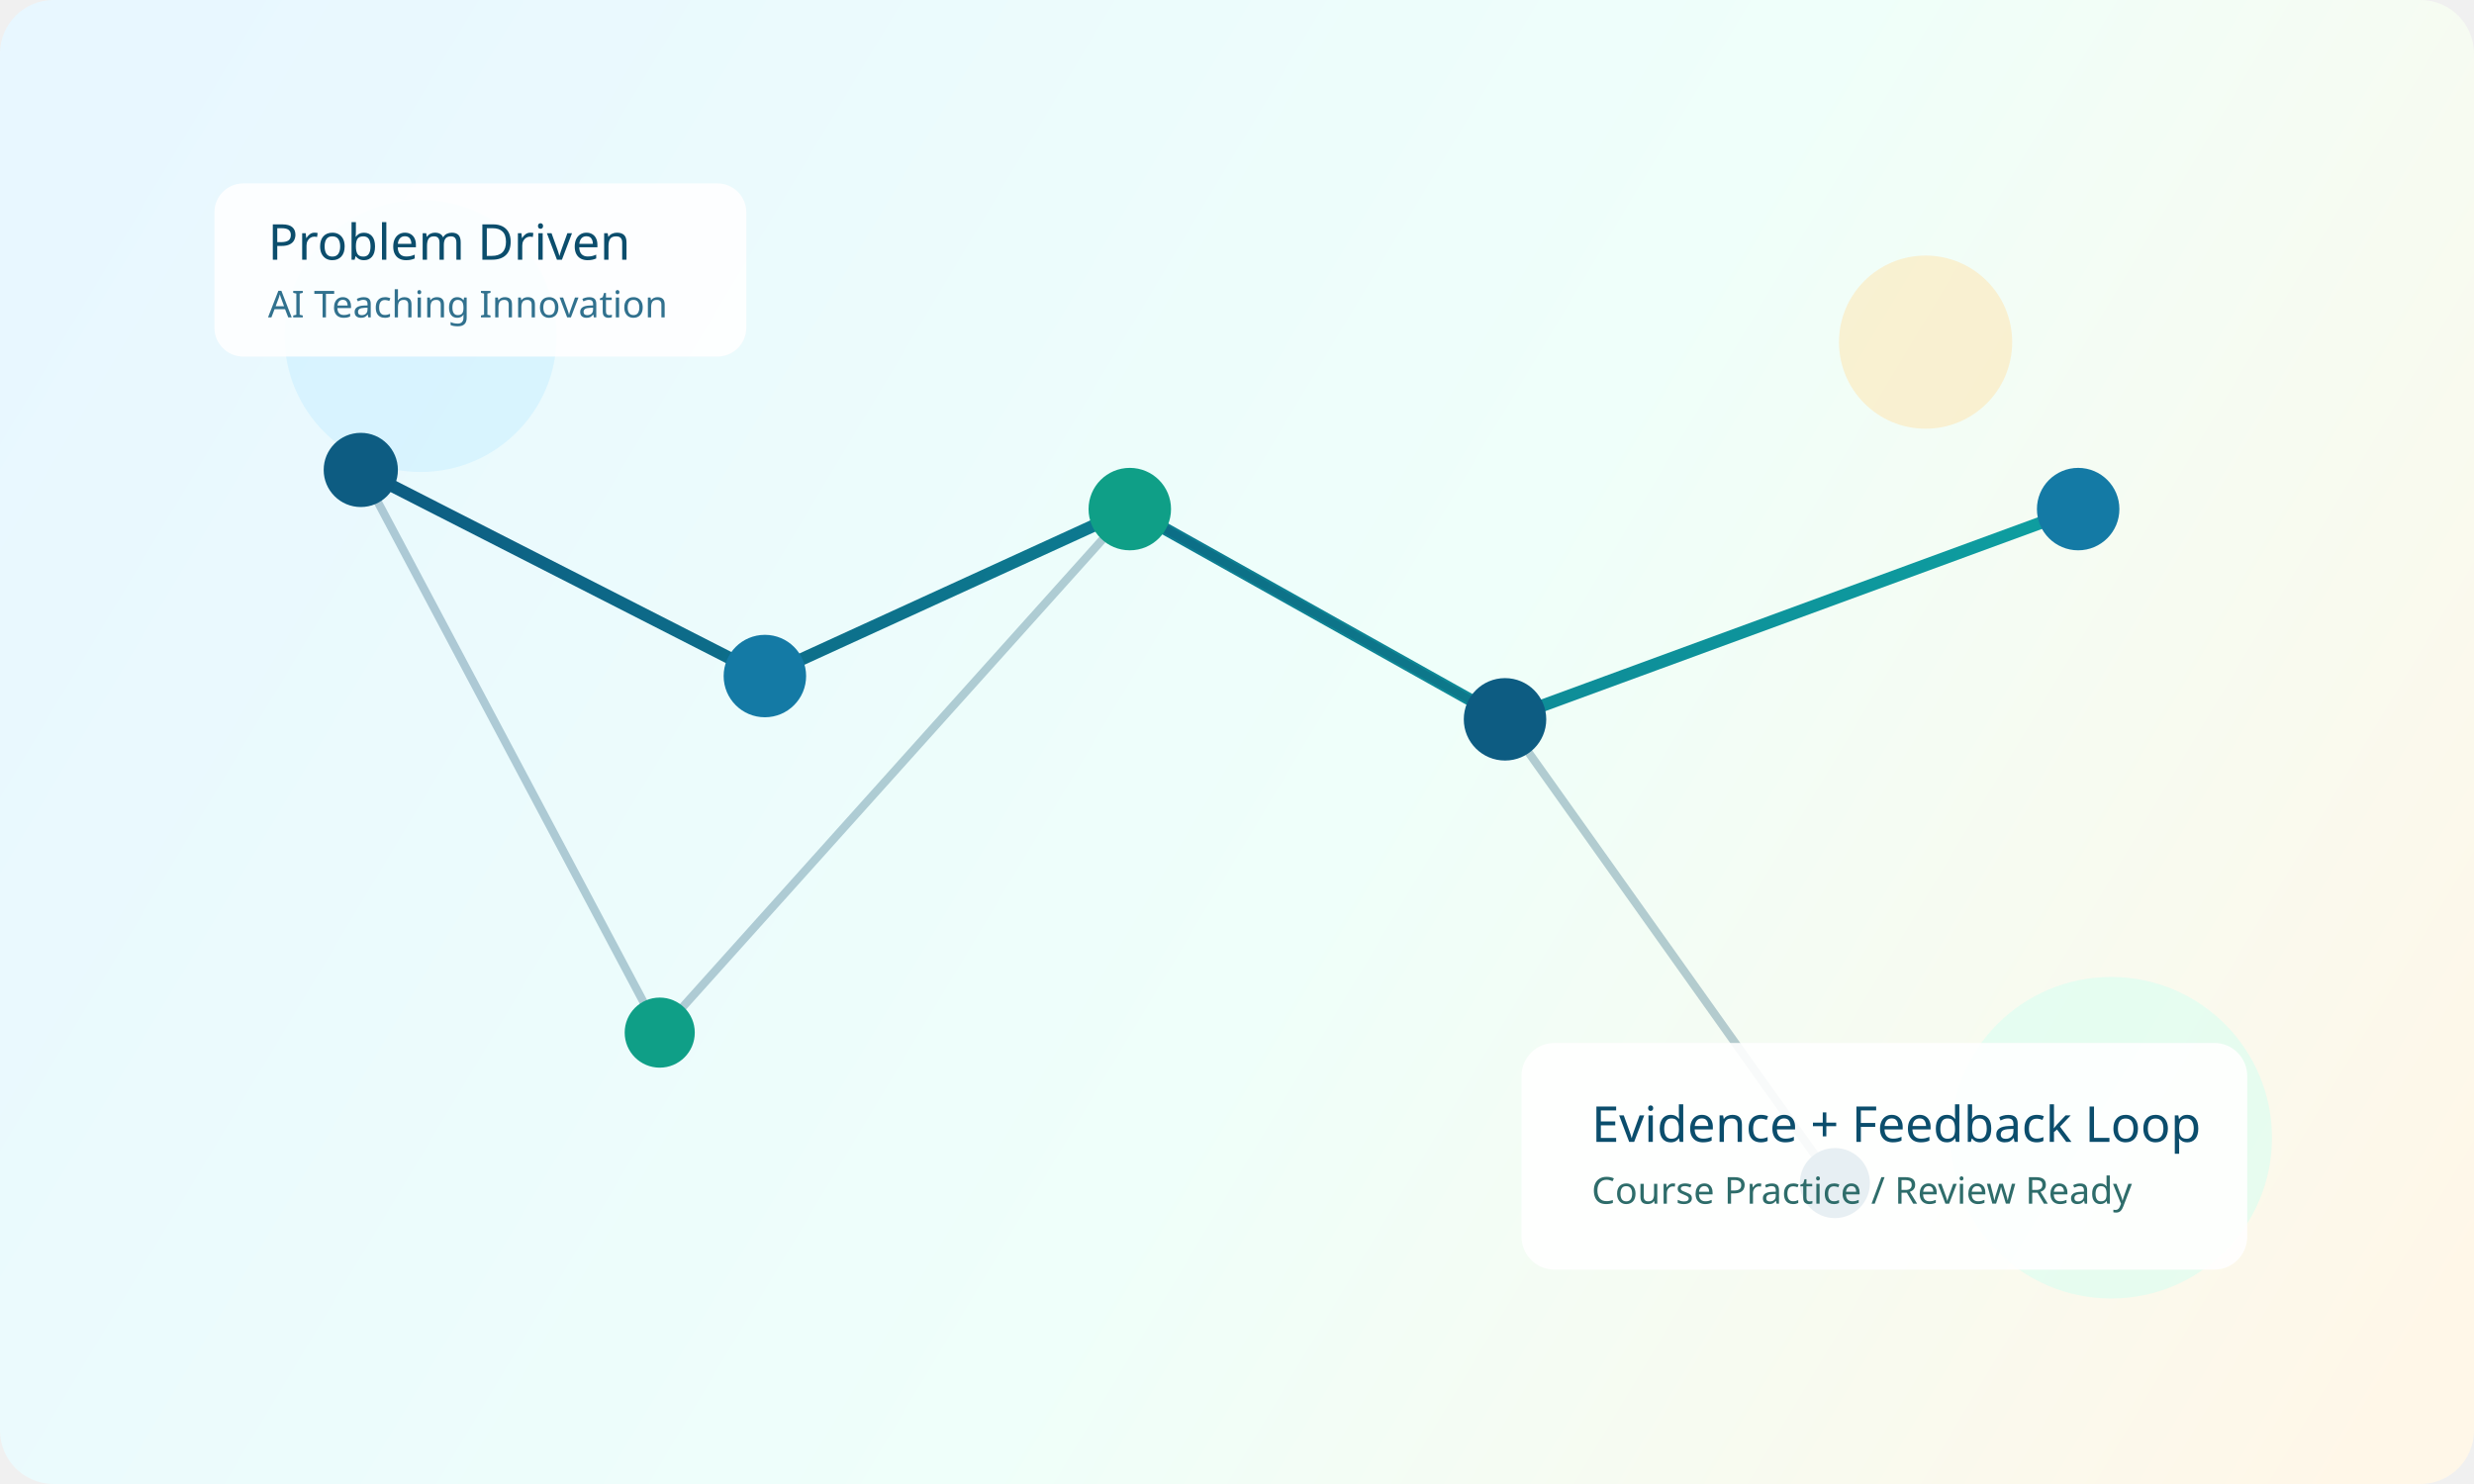
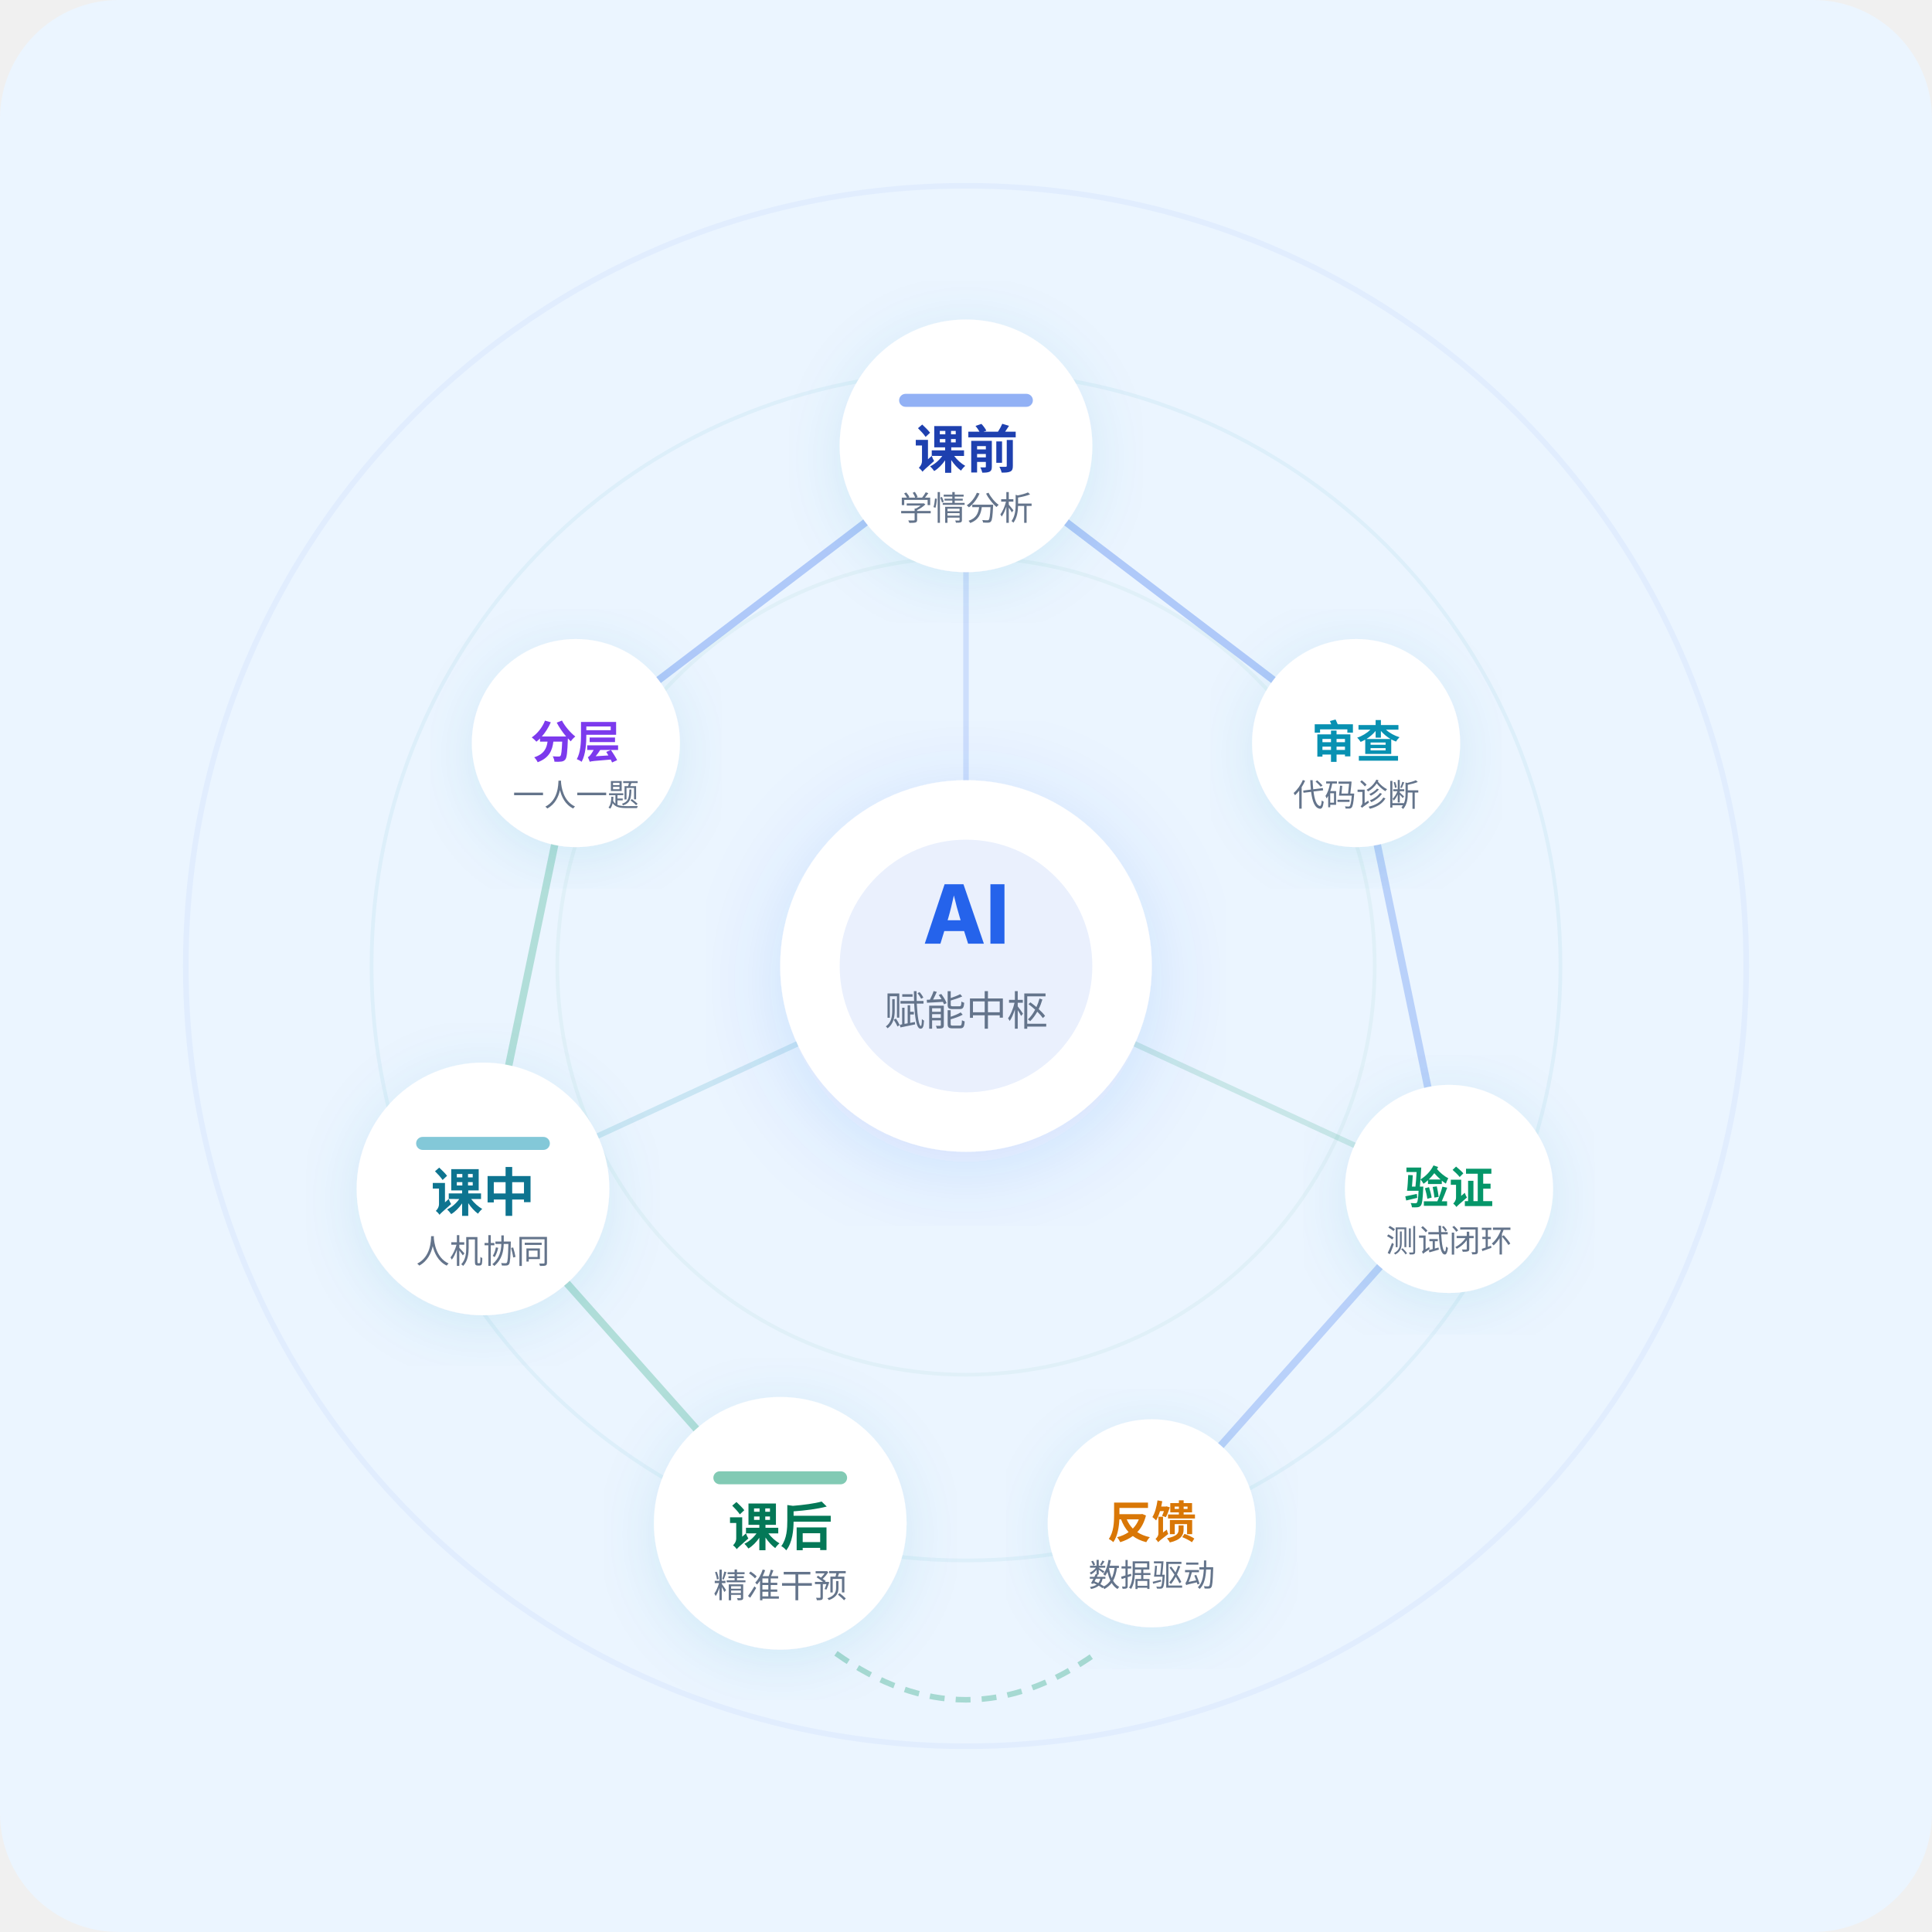
- <svg xmlns="http://www.w3.org/2000/svg" width="1200" height="720" viewBox="0 0 1200 720" fill="none">
+ <svg xmlns="http://www.w3.org/2000/svg" width="520" height="520" viewBox="0 0 520 520" fill="none">
  <defs>
-     <linearGradient id="bg" x1="60" y1="30" x2="1160" y2="690" gradientUnits="userSpaceOnUse">
-       <stop stop-color="#E8F7FF" />
-       <stop offset="0.55" stop-color="#EFFFFA" />
-       <stop offset="1" stop-color="#FFF7E8" />
+     <linearGradient id="hbg" x1="0" y1="0" x2="520" y2="520">
+       <stop stop-color="#EBF5FF" />
+       <stop offset="0.5" stop-color="#F0FBFF" />
+       <stop offset="1" stop-color="#F5F0FF" />
    </linearGradient>
-     <linearGradient id="line" x1="180" y1="210" x2="1000" y2="500" gradientUnits="userSpaceOnUse">
-       <stop stop-color="#0D5C82" />
-       <stop offset="1" stop-color="#0EA5A3" />
+     <linearGradient id="hg1" x1="160" y1="120" x2="360" y2="400">
+       <stop stop-color="#2563EB" />
+       <stop offset="1" stop-color="#0891B2" />
    </linearGradient>
+     <linearGradient id="hg2" x1="100" y1="200" x2="420" y2="320">
+       <stop stop-color="#059669" />
+       <stop offset="1" stop-color="#0891B2" />
+     </linearGradient>
+     <filter id="hs1" x="-20%" y="-20%" width="140%" height="140%">
+       <feDropShadow dx="0" dy="4" stdDeviation="12" flood-color="#2563EB" flood-opacity="0.15" />
+     </filter>
+     <filter id="hs2" x="-20%" y="-20%" width="140%" height="140%">
+       <feDropShadow dx="0" dy="3" stdDeviation="8" flood-color="#0891B2" flood-opacity="0.12" />
+     </filter>
  </defs>
-   <rect width="1200" height="720" rx="26" fill="url(#bg)" />
-   <circle cx="204" cy="163" r="66" fill="#C8EFFF" fill-opacity="0.55" />
-   <circle cx="1024" cy="552" r="78" fill="#D4FFF2" fill-opacity="0.52" />
-   <circle cx="934" cy="166" r="42" fill="#FFE5B0" fill-opacity="0.52" />
-   <path d="M175 228L371 328L548 247L730 349L1008 247" stroke="url(#line)" stroke-width="6" stroke-linecap="round" />
-   <path d="M175 228L320 501L548 247L730 349L890 574" stroke="#0B4D6C" stroke-opacity="0.28" stroke-width="4" stroke-linecap="round" />
-   <circle cx="175" cy="228" r="18" fill="#0D5C82" />
-   <circle cx="371" cy="328" r="20" fill="#147AA5" />
-   <circle cx="548" cy="247" r="20" fill="#0F9F87" />
-   <circle cx="730" cy="349" r="20" fill="#0D5C82" />
-   <circle cx="1008" cy="247" r="20" fill="#147AA5" />
-   <circle cx="320" cy="501" r="17" fill="#0F9F87" />
-   <circle cx="890" cy="574" r="17" fill="#0D5C82" />
-   <rect x="104" y="89" width="258" height="84" rx="14" fill="white" fill-opacity="0.88" />
-   <text x="130" y="126" font-size="24" fill="#0B4D6C" font-family="Segoe UI, sans-serif">Problem Driven</text>
-   <text x="130" y="154" font-size="18" fill="#31718E" font-family="Segoe UI, sans-serif">AI Teaching Innovation</text>
-   <rect x="738" y="506" width="352" height="110" rx="16" fill="white" fill-opacity="0.9" />
-   <text x="772" y="554" font-size="24" fill="#0B4D6C" font-family="Segoe UI, sans-serif">Evidence + Feedback Loop</text>
-   <text x="772" y="584" font-size="18" fill="#2E6C6A" font-family="Segoe UI, sans-serif">Course Practice / Review Ready</text>
+   <rect width="520" height="520" rx="32" fill="url(#hbg)" />
+   <circle cx="260" cy="260" r="210" stroke="#2563EB" stroke-opacity="0.05" stroke-width="1.5" fill="none" />
+   <circle cx="260" cy="260" r="160" stroke="#0891B2" stroke-opacity="0.06" stroke-width="1" fill="none" />
+   <circle cx="260" cy="260" r="110" stroke="#059669" stroke-opacity="0.05" stroke-width="1" fill="none" />
+   <line x1="260" y1="120" x2="155" y2="200" stroke="url(#hg1)" stroke-width="2" stroke-opacity="0.3" />
+   <line x1="260" y1="120" x2="365" y2="200" stroke="url(#hg1)" stroke-width="2" stroke-opacity="0.3" />
+   <line x1="155" y1="200" x2="130" y2="320" stroke="url(#hg2)" stroke-width="2" stroke-opacity="0.25" />
+   <line x1="365" y1="200" x2="390" y2="320" stroke="url(#hg1)" stroke-width="2" stroke-opacity="0.25" />
+   <line x1="130" y1="320" x2="210" y2="410" stroke="url(#hg2)" stroke-width="2" stroke-opacity="0.25" />
+   <line x1="390" y1="320" x2="310" y2="410" stroke="url(#hg1)" stroke-width="2" stroke-opacity="0.25" />
+   <line x1="210" y1="410" x2="310" y2="410" stroke="url(#hg2)" stroke-width="2" stroke-opacity="0.2" />
+   <line x1="260" y1="120" x2="260" y2="260" stroke="#2563EB" stroke-width="1.5" stroke-opacity="0.15" />
+   <line x1="130" y1="320" x2="260" y2="260" stroke="#0891B2" stroke-width="1.5" stroke-opacity="0.15" />
+   <line x1="390" y1="320" x2="260" y2="260" stroke="#059669" stroke-width="1.5" stroke-opacity="0.15" />
+   <circle cx="260" cy="260" r="50" fill="white" filter="url(#hs1)" />
+   <circle cx="260" cy="260" r="46" fill="white" />
+   <circle cx="260" cy="260" r="34" fill="#2563EB" opacity="0.1" />
+   <text x="260" y="254" text-anchor="middle" font-size="22" font-weight="800" fill="#2563EB" font-family="Inter, system-ui, sans-serif">AI</text>
+   <text x="260" y="276" text-anchor="middle" font-size="11" font-weight="500" fill="#64748B" font-family="Inter, system-ui, sans-serif">赋能中枢</text>
+   <circle cx="260" cy="120" r="34" fill="white" filter="url(#hs2)" />
+   <circle cx="260" cy="120" r="30" fill="white" />
+   <rect x="242" y="106" width="36" height="3.5" rx="1.75" fill="#2563EB" opacity="0.5" />
+   <text x="260" y="126" text-anchor="middle" font-size="14" font-weight="700" fill="#1E40AF" font-family="Inter, system-ui, sans-serif">课前</text>
+   <text x="260" y="140" text-anchor="middle" font-size="9" fill="#64748B" font-family="Inter, system-ui, sans-serif">学情分析</text>
+   <circle cx="155" cy="200" r="28" fill="white" filter="url(#hs2)" />
+   <circle cx="155" cy="200" r="24" fill="white" />
+   <text x="155" y="204" text-anchor="middle" font-size="12" font-weight="600" fill="#7C3AED" font-family="Inter, system-ui, sans-serif">分层</text>
+   <text x="155" y="217" text-anchor="middle" font-size="8.5" fill="#64748B" font-family="Inter, system-ui, sans-serif">一人一题</text>
+   <circle cx="365" cy="200" r="28" fill="white" filter="url(#hs2)" />
+   <circle cx="365" cy="200" r="24" fill="white" />
+   <text x="365" y="204" text-anchor="middle" font-size="12" font-weight="600" fill="#0891B2" font-family="Inter, system-ui, sans-serif">审查</text>
+   <text x="365" y="217" text-anchor="middle" font-size="8.5" fill="#64748B" font-family="Inter, system-ui, sans-serif">代码诊断</text>
+   <circle cx="130" cy="320" r="34" fill="white" filter="url(#hs2)" />
+   <circle cx="130" cy="320" r="30" fill="white" />
+   <rect x="112" y="306" width="36" height="3.5" rx="1.75" fill="#0891B2" opacity="0.5" />
+   <text x="130" y="326" text-anchor="middle" font-size="14" font-weight="700" fill="#0E7490" font-family="Inter, system-ui, sans-serif">课中</text>
+   <text x="130" y="340" text-anchor="middle" font-size="9" fill="#64748B" font-family="Inter, system-ui, sans-serif">人机协同</text>
+   <circle cx="390" cy="320" r="28" fill="white" filter="url(#hs2)" />
+   <circle cx="390" cy="320" r="24" fill="white" />
+   <text x="390" y="324" text-anchor="middle" font-size="12" font-weight="600" fill="#059669" font-family="Inter, system-ui, sans-serif">验证</text>
+   <text x="390" y="337" text-anchor="middle" font-size="8.5" fill="#64748B" font-family="Inter, system-ui, sans-serif">测试闭环</text>
+   <circle cx="210" cy="410" r="34" fill="white" filter="url(#hs2)" />
+   <circle cx="210" cy="410" r="30" fill="white" />
+   <rect x="192" y="396" width="36" height="3.5" rx="1.75" fill="#059669" opacity="0.5" />
+   <text x="210" y="416" text-anchor="middle" font-size="14" font-weight="700" fill="#047857" font-family="Inter, system-ui, sans-serif">课后</text>
+   <text x="210" y="430" text-anchor="middle" font-size="9" fill="#64748B" font-family="Inter, system-ui, sans-serif">精准干预</text>
+   <circle cx="310" cy="410" r="28" fill="white" filter="url(#hs2)" />
+   <circle cx="310" cy="410" r="24" fill="white" />
+   <text x="310" y="414" text-anchor="middle" font-size="12" font-weight="600" fill="#D97706" font-family="Inter, system-ui, sans-serif">反馈</text>
+   <text x="310" y="427" text-anchor="middle" font-size="8.5" fill="#64748B" font-family="Inter, system-ui, sans-serif">数据驱动</text>
+   <path d="M225 445 Q260 470 295 445" stroke="#059669" stroke-width="1.5" stroke-opacity="0.3" fill="none" stroke-dasharray="4 3" />
</svg>
